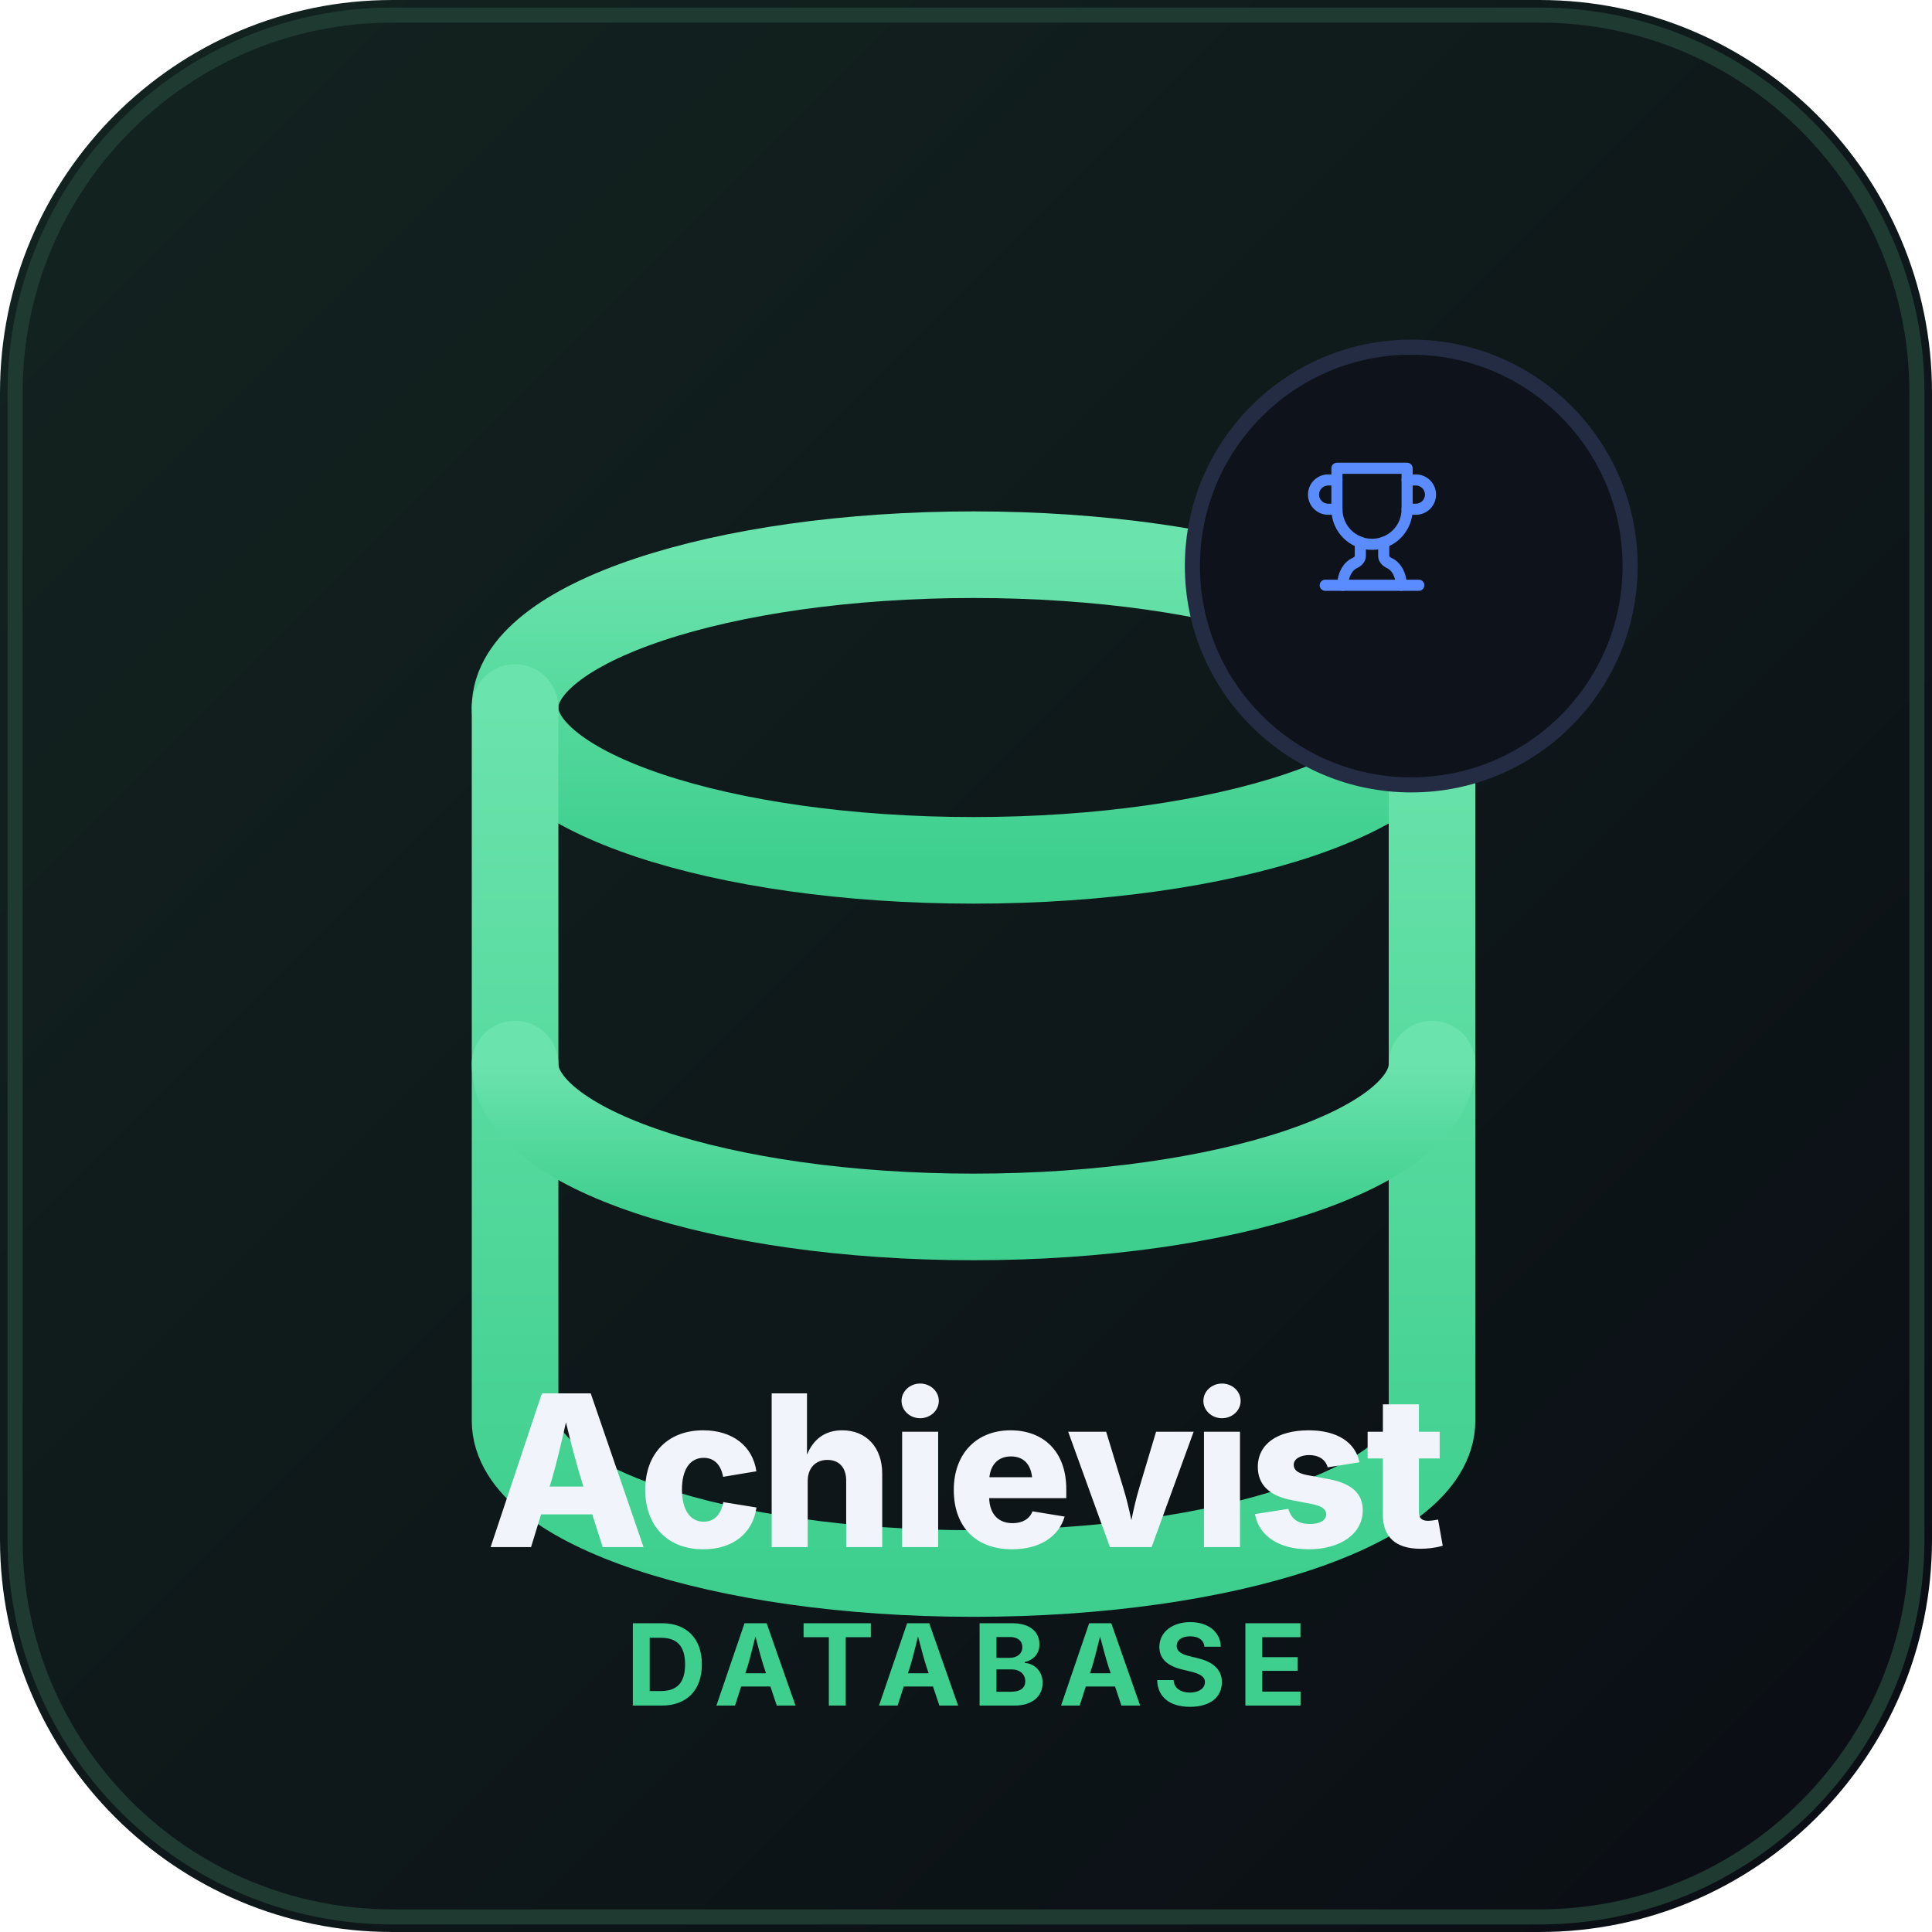
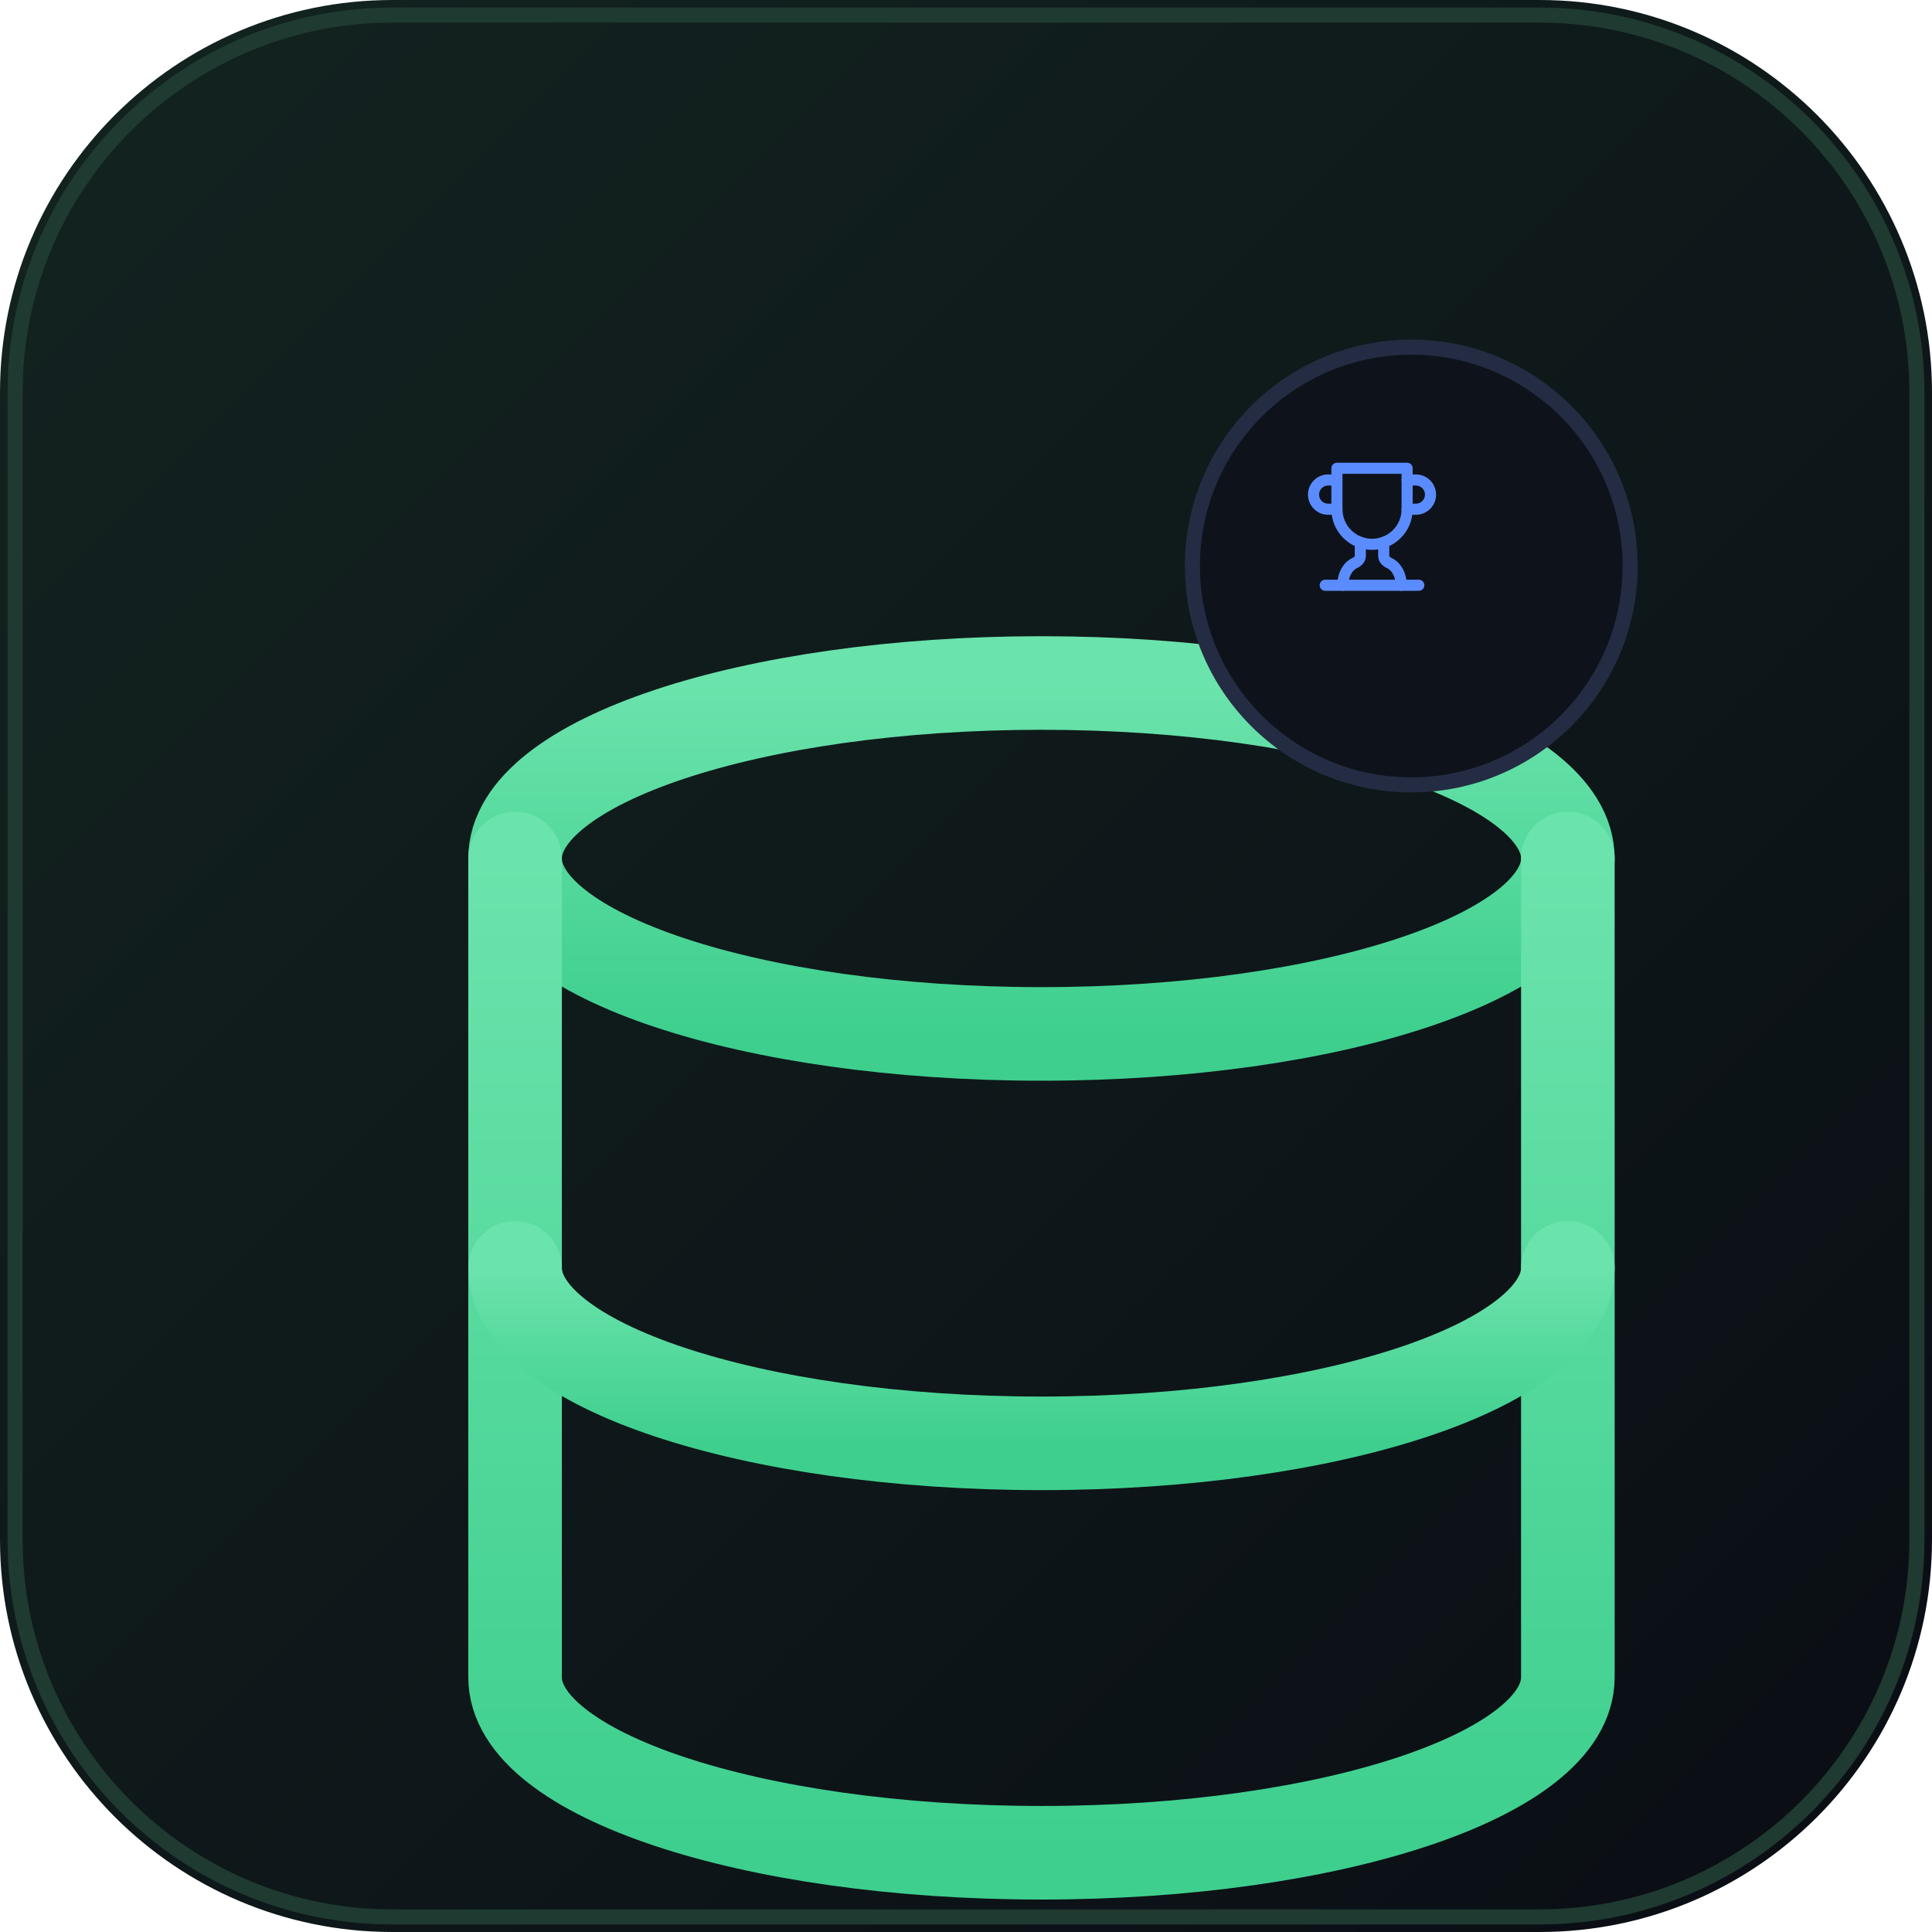
<svg xmlns="http://www.w3.org/2000/svg" viewBox="0 0 512 512" role="img" aria-label="Achievist-db logo">
  <defs>
    <linearGradient id="bg-db" x1="0" y1="0" x2="1" y2="1">
      <stop offset="0" stop-color="#132420" />
      <stop offset="1" stop-color="#0a0d14" />
    </linearGradient>
    <linearGradient id="cyl" x1="0" y1="0" x2="0" y2="1">
      <stop offset="0" stop-color="#6be3ac" />
      <stop offset="1" stop-color="#3ecf8e" />
    </linearGradient>
  </defs>
  <rect width="512" height="512" rx="104" fill="url(#bg-db)" />
  <rect x="4" y="4" width="504" height="504" rx="100" fill="none" stroke="#1f3a30" stroke-width="4" />
-   <g transform="translate(96,120) scale(13.5)" fill="none" stroke="url(#cyl)" stroke-width="1.7" stroke-linecap="round" stroke-linejoin="round">
+   <g transform="translate(90,150) scale(15.5)" fill="none" stroke="url(#cyl)" stroke-width="1.6" stroke-linecap="round" stroke-linejoin="round">
    <ellipse cx="12" cy="5" rx="9" ry="3" />
    <path d="M3 5V19A9 3 0 0 0 21 19V5" />
    <path d="M3 12A9 3 0 0 0 21 12" />
  </g>
  <circle cx="374" cy="150" r="58" fill="#0e121b" stroke="#232c42" stroke-width="4" />
  <g transform="translate(345,121) scale(1.55)" fill="none" stroke="#5b8cff" stroke-width="1.9" stroke-linecap="round" stroke-linejoin="round">
    <path d="M6 9H4.5a2.5 2.5 0 0 1 0-5H6" />
    <path d="M18 9h1.5a2.5 2.5 0 0 0 0-5H18" />
    <path d="M4 22h16" />
    <path d="M10 14.66V17c0 .55-.47.98-.97 1.21C7.85 18.75 7 20.24 7 22" />
    <path d="M14 14.66V17c0 .55.47.98.97 1.21C16.15 18.75 17 20.24 17 22" />
    <path d="M18 2H6v7a6 6 0 0 0 12 0V2Z" />
  </g>
-   <text x="256" y="410" text-anchor="middle" font-family="Inter, Arial, sans-serif" font-weight="800" font-size="56" letter-spacing="-1" fill="#f1f4fa">Achievist</text>
-   <text x="256" y="452" text-anchor="middle" font-family="Inter, Arial, sans-serif" font-weight="700" font-size="30" letter-spacing="3" fill="#3ecf8e">DATABASE</text>
</svg>
